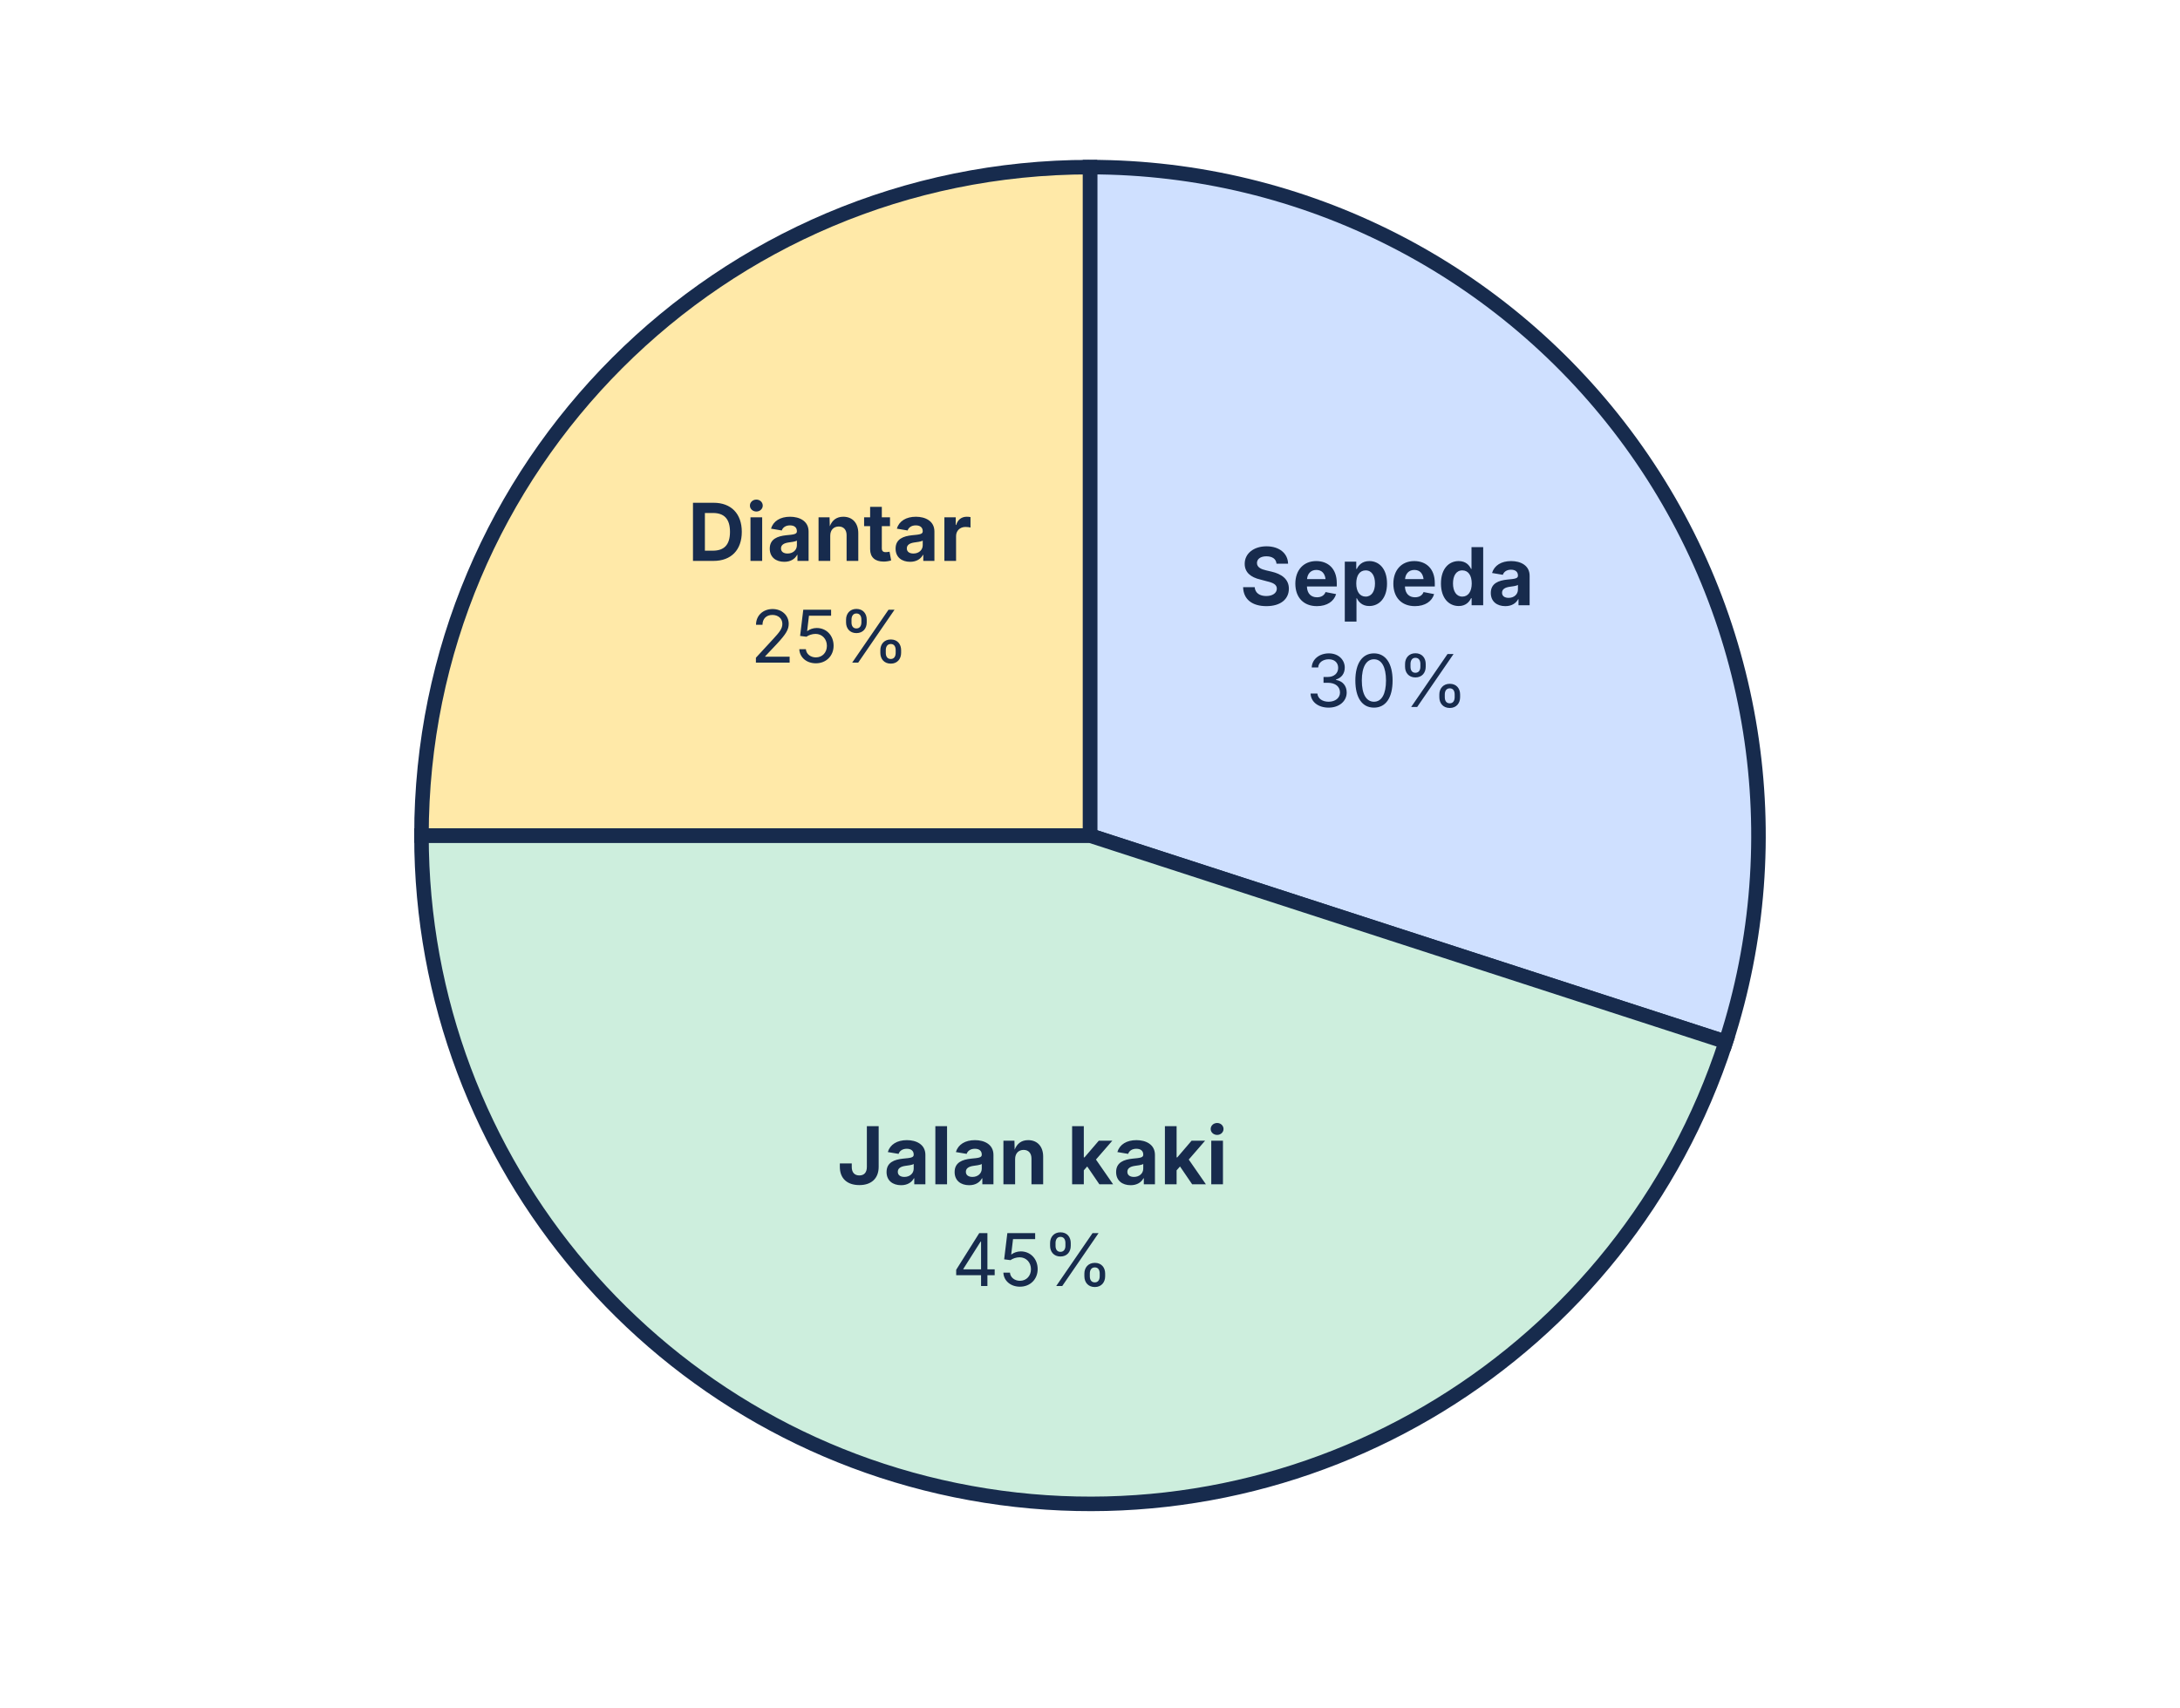
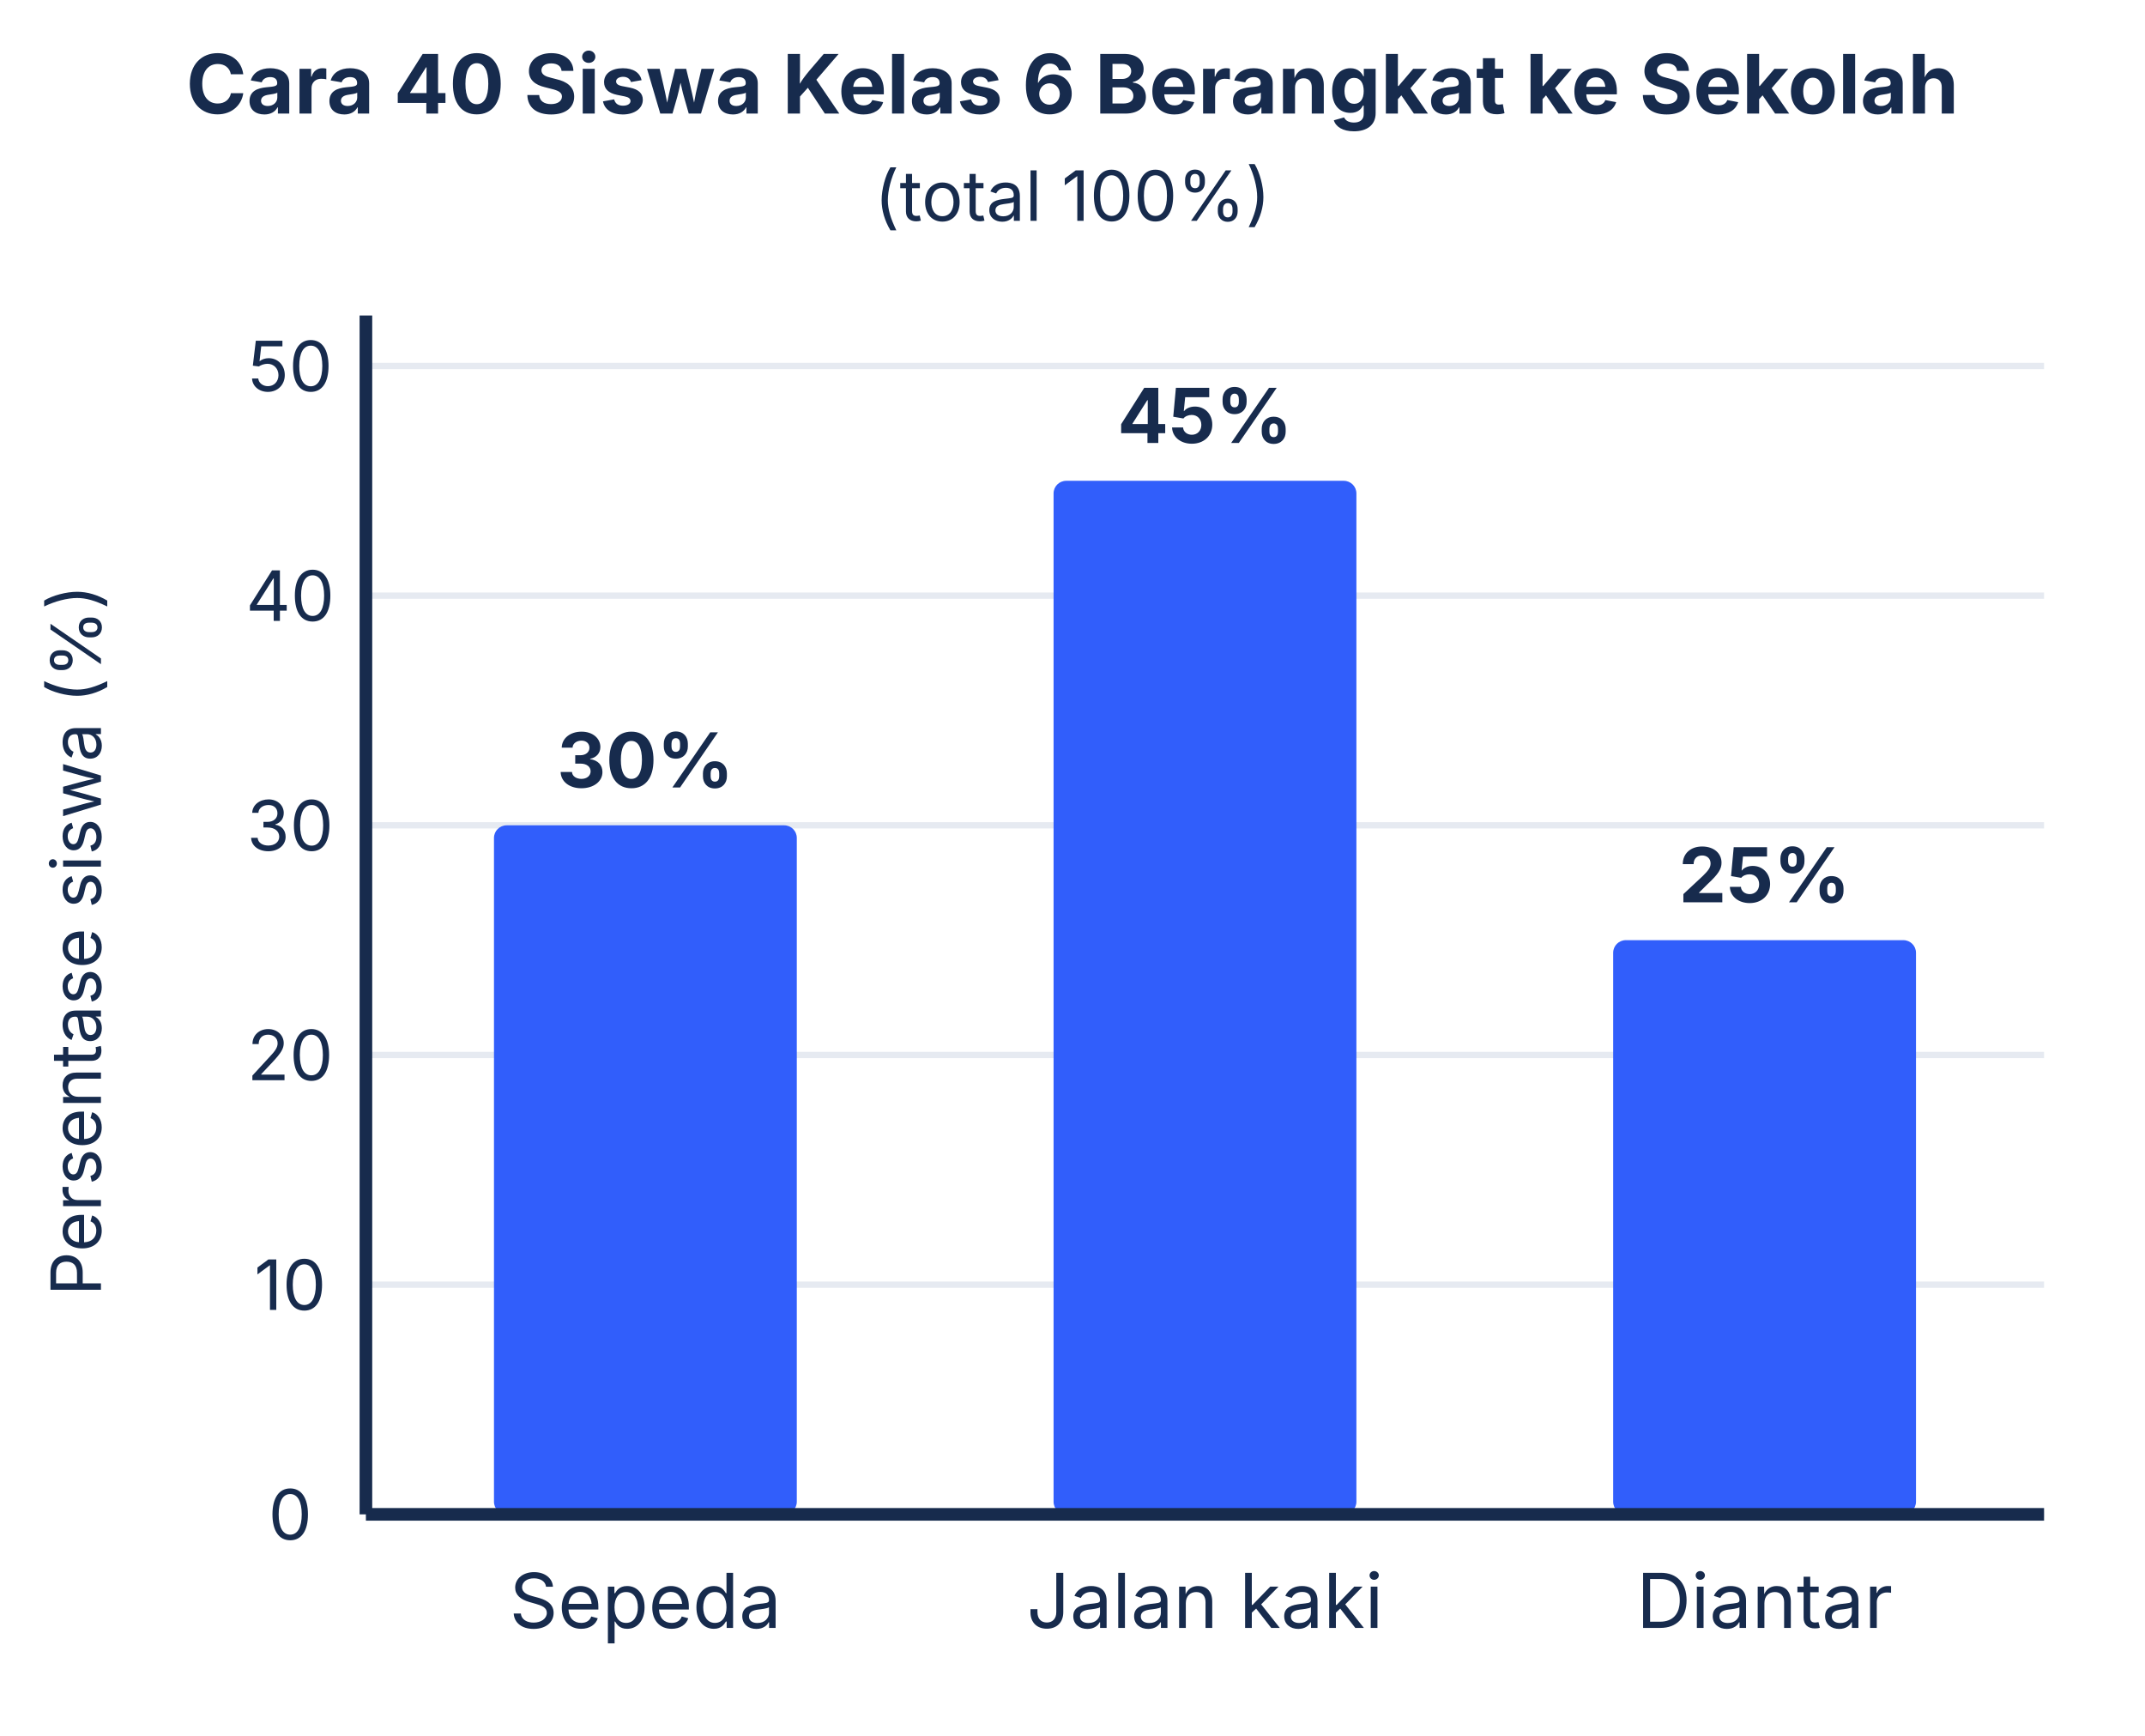
- <svg xmlns="http://www.w3.org/2000/svg" viewBox="0 0 300 235" width="300" role="img">
-   <path d="M150 115 L150.0 23.0 A92 92 0 0 1 237.5 143.4 Z" fill="#cfe0ff" stroke="#172b4d" stroke-width="2" />
-   <path d="M150 115 L237.5 143.4 A92 92 0 0 1 58.0 115.0 Z" fill="#cdeedd" stroke="#172b4d" stroke-width="2" />
-   <path d="M150 115 L58.0 115.0 A92 92 0 0 1 150.0 23.0 Z" fill="#ffe9a8" stroke="#172b4d" stroke-width="2" />
-   <text x="190.9" y="83.3" font-size="11" text-anchor="middle" fill="#172b4d" font-family="Inter,Arial,sans-serif" font-weight="700">Sepeda</text>
-   <text x="190.9" y="97.3" font-size="10" text-anchor="middle" fill="#172b4d" font-family="Inter,Arial,sans-serif">30%</text>
-   <text x="142.1" y="163.0" font-size="11" text-anchor="middle" fill="#172b4d" font-family="Inter,Arial,sans-serif" font-weight="700">Jalan kaki</text>
-   <text x="142.1" y="177.0" font-size="10" text-anchor="middle" fill="#172b4d" font-family="Inter,Arial,sans-serif">45%</text>
-   <text x="114.2" y="77.2" font-size="11" text-anchor="middle" fill="#172b4d" font-family="Inter,Arial,sans-serif" font-weight="700">Diantar</text>
-   <text x="114.2" y="91.2" font-size="10" text-anchor="middle" fill="#172b4d" font-family="Inter,Arial,sans-serif">25%</text>
+ <svg xmlns="http://www.w3.org/2000/svg" viewBox="0 0 340 275" width="340" role="img">
+   <text x="170" y="18" font-size="13" font-weight="700" text-anchor="middle" fill="#172b4d" font-family="Inter,Arial,sans-serif">Cara 40 Siswa Kelas 6 Berangkat ke Sekolah</text>
+   <text x="170" y="35" font-size="11" text-anchor="middle" fill="#172b4d" font-family="Inter,Arial,sans-serif">(total 100%)</text>
+   <line x1="58" y1="240" x2="324" y2="240" stroke="#e6eaf1" />
+   <text x="46" y="244" font-size="11" text-anchor="middle" fill="#172b4d" font-family="Inter,Arial,sans-serif">0</text>
+   <line x1="58" y1="203.6" x2="324" y2="203.6" stroke="#e6eaf1" />
+   <text x="46" y="207.6" font-size="11" text-anchor="middle" fill="#172b4d" font-family="Inter,Arial,sans-serif">10</text>
+   <line x1="58" y1="167.2" x2="324" y2="167.2" stroke="#e6eaf1" />
+   <text x="46" y="171.2" font-size="11" text-anchor="middle" fill="#172b4d" font-family="Inter,Arial,sans-serif">20</text>
+   <line x1="58" y1="130.8" x2="324" y2="130.8" stroke="#e6eaf1" />
+   <text x="46" y="134.8" font-size="11" text-anchor="middle" fill="#172b4d" font-family="Inter,Arial,sans-serif">30</text>
+   <line x1="58" y1="94.4" x2="324" y2="94.4" stroke="#e6eaf1" />
+   <text x="46" y="98.4" font-size="11" text-anchor="middle" fill="#172b4d" font-family="Inter,Arial,sans-serif">40</text>
+   <line x1="58" y1="58" x2="324" y2="58" stroke="#e6eaf1" />
+   <text x="46" y="62" font-size="11" text-anchor="middle" fill="#172b4d" font-family="Inter,Arial,sans-serif">50</text>
+   <rect x="78.3" y="130.8" width="48" height="109.2" fill="#315efb" rx="2" />
+   <text x="102.3" y="124.8" font-size="12" font-weight="700" text-anchor="middle" fill="#172b4d" font-family="Inter,Arial,sans-serif">30%</text>
+   <text x="102.3" y="258" font-size="12" text-anchor="middle" fill="#172b4d" font-family="Inter,Arial,sans-serif">Sepeda</text>
+   <rect x="167" y="76.2" width="48" height="163.8" fill="#315efb" rx="2" />
+   <text x="191" y="70.2" font-size="12" font-weight="700" text-anchor="middle" fill="#172b4d" font-family="Inter,Arial,sans-serif">45%</text>
+   <text x="191" y="258" font-size="12" text-anchor="middle" fill="#172b4d" font-family="Inter,Arial,sans-serif">Jalan kaki</text>
+   <rect x="255.7" y="149" width="48" height="91" fill="#315efb" rx="2" />
+   <text x="279.7" y="143" font-size="12" font-weight="700" text-anchor="middle" fill="#172b4d" font-family="Inter,Arial,sans-serif">25%</text>
+   <text x="279.7" y="258" font-size="12" text-anchor="middle" fill="#172b4d" font-family="Inter,Arial,sans-serif">Diantar</text>
+   <line x1="58" y1="240" x2="324" y2="240" stroke="#172b4d" stroke-width="2" />
+   <line x1="58" y1="50" x2="58" y2="240" stroke="#172b4d" stroke-width="2" />
+   <text x="16" y="149" font-size="11" text-anchor="middle" fill="#172b4d" font-family="Inter,Arial,sans-serif" transform="rotate(-90 16 149)">Persentase siswa (%)</text>
</svg>
